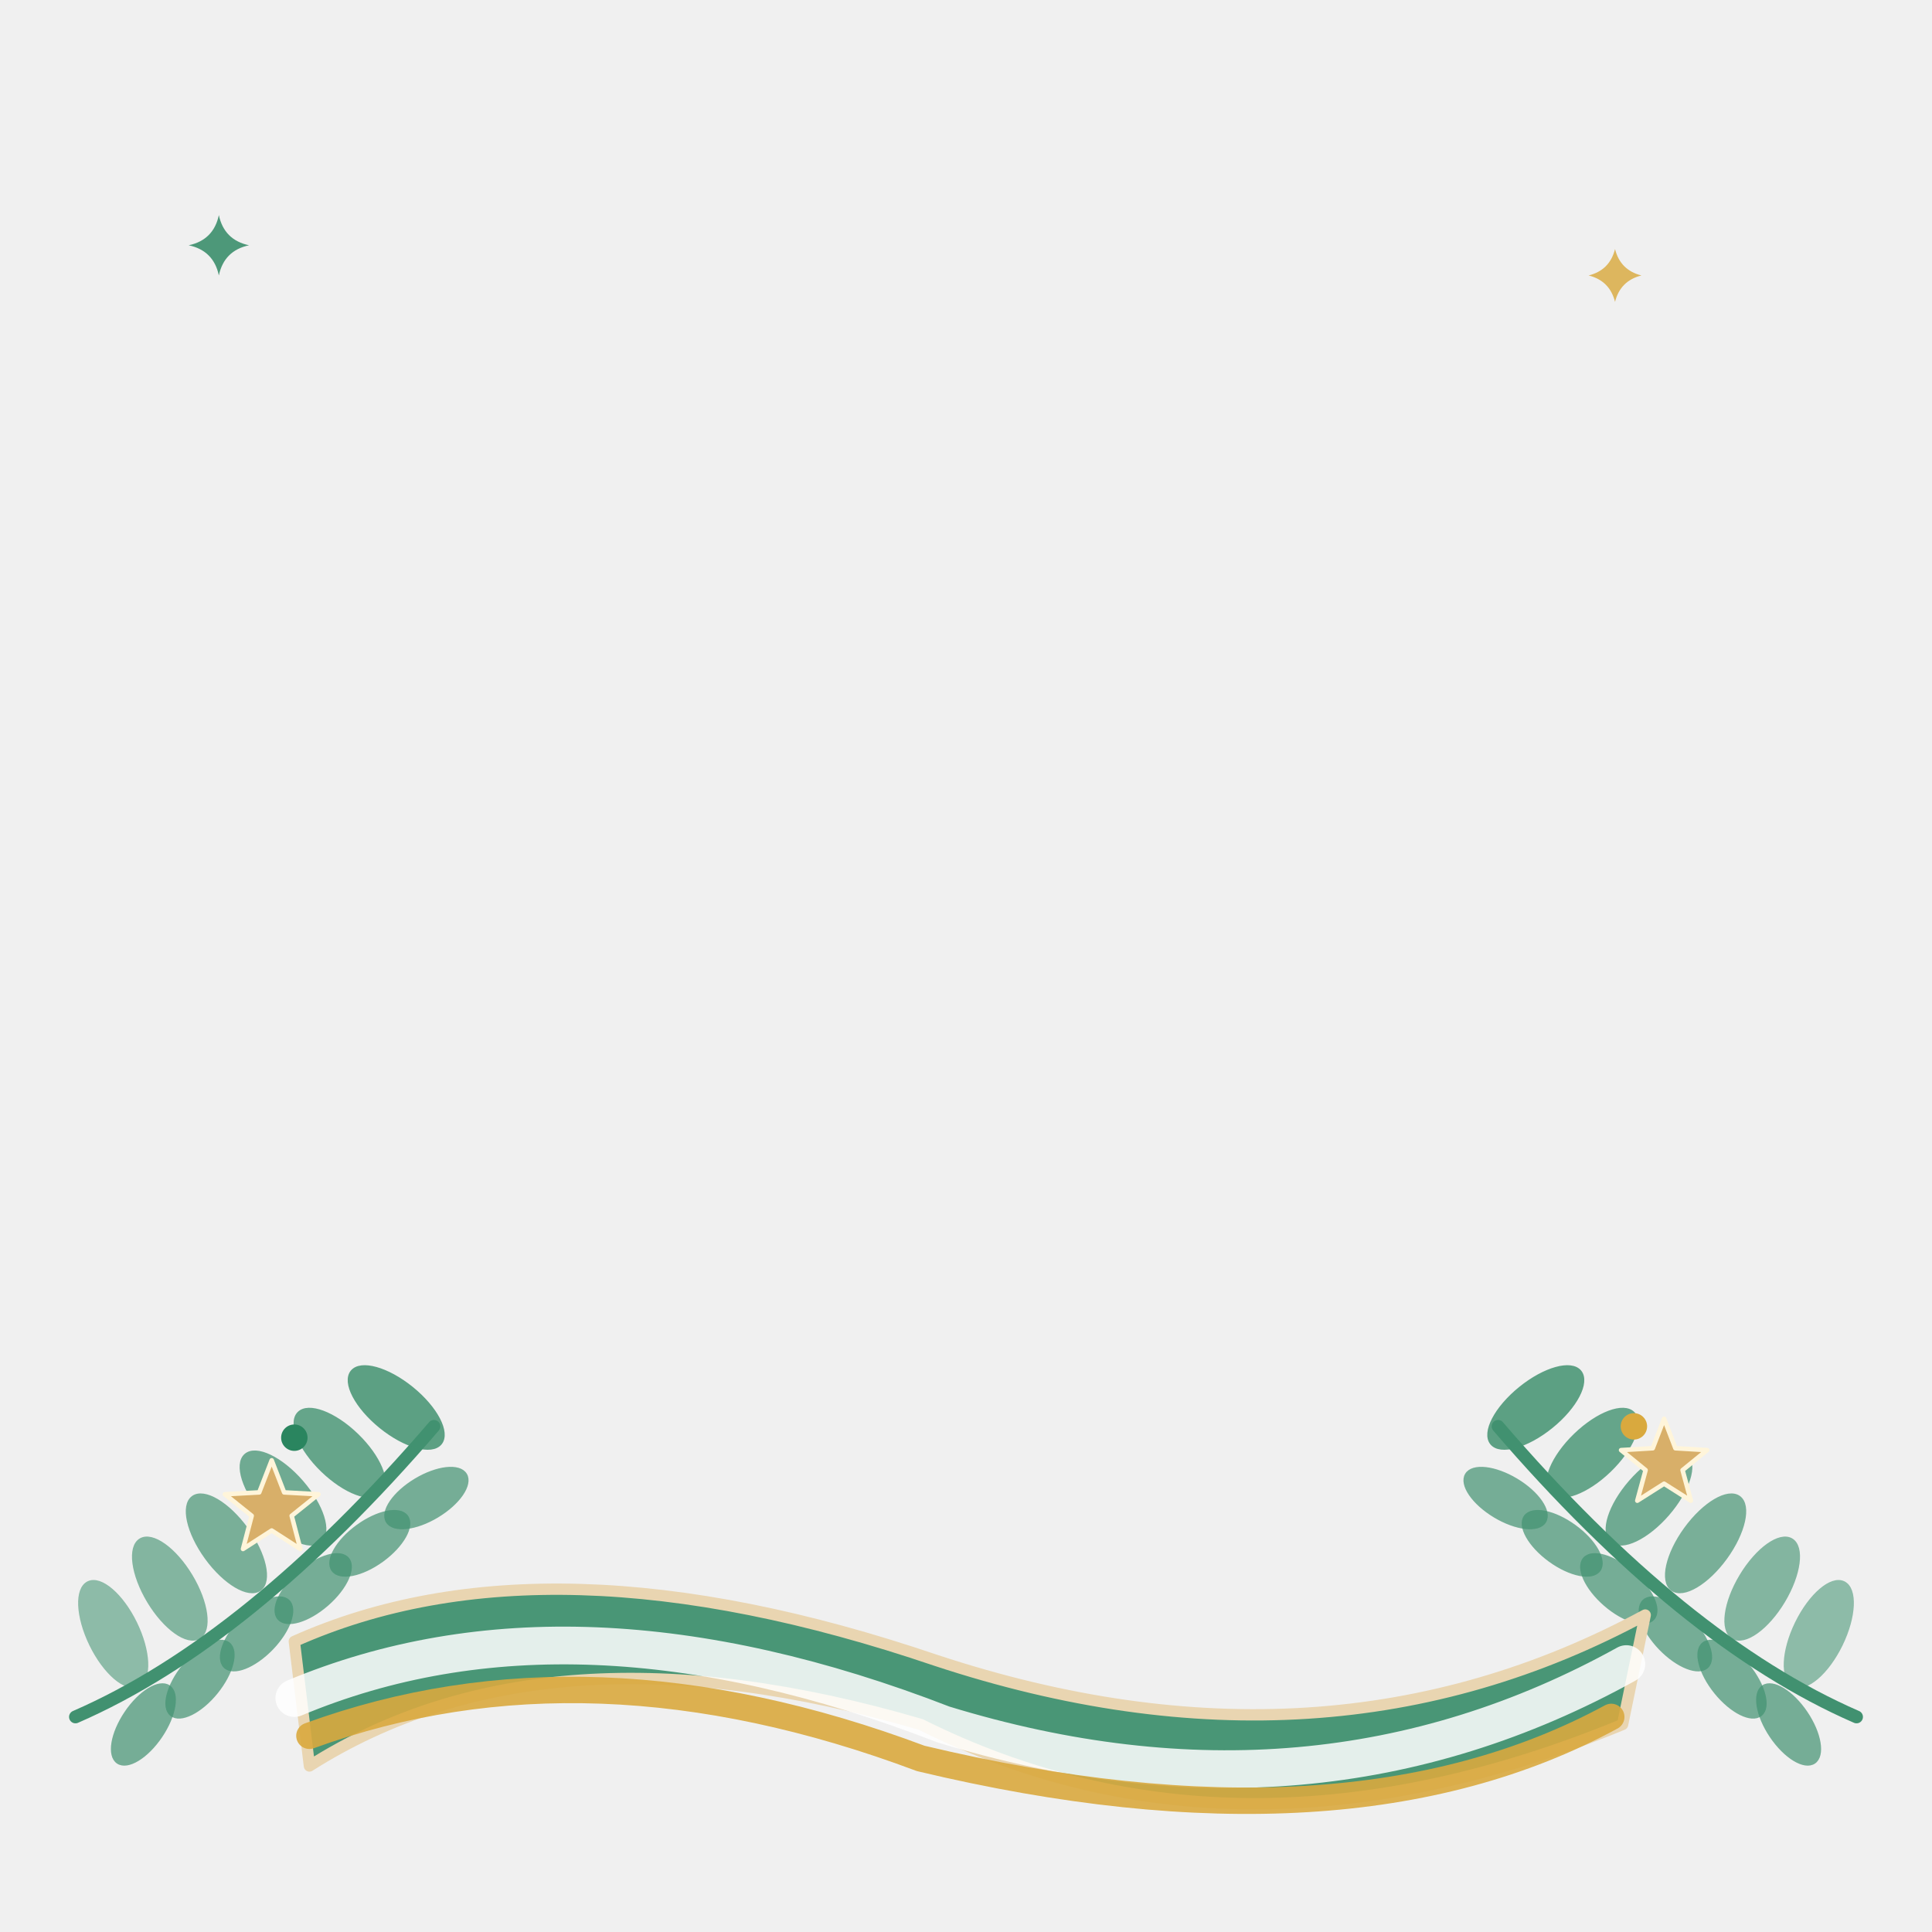
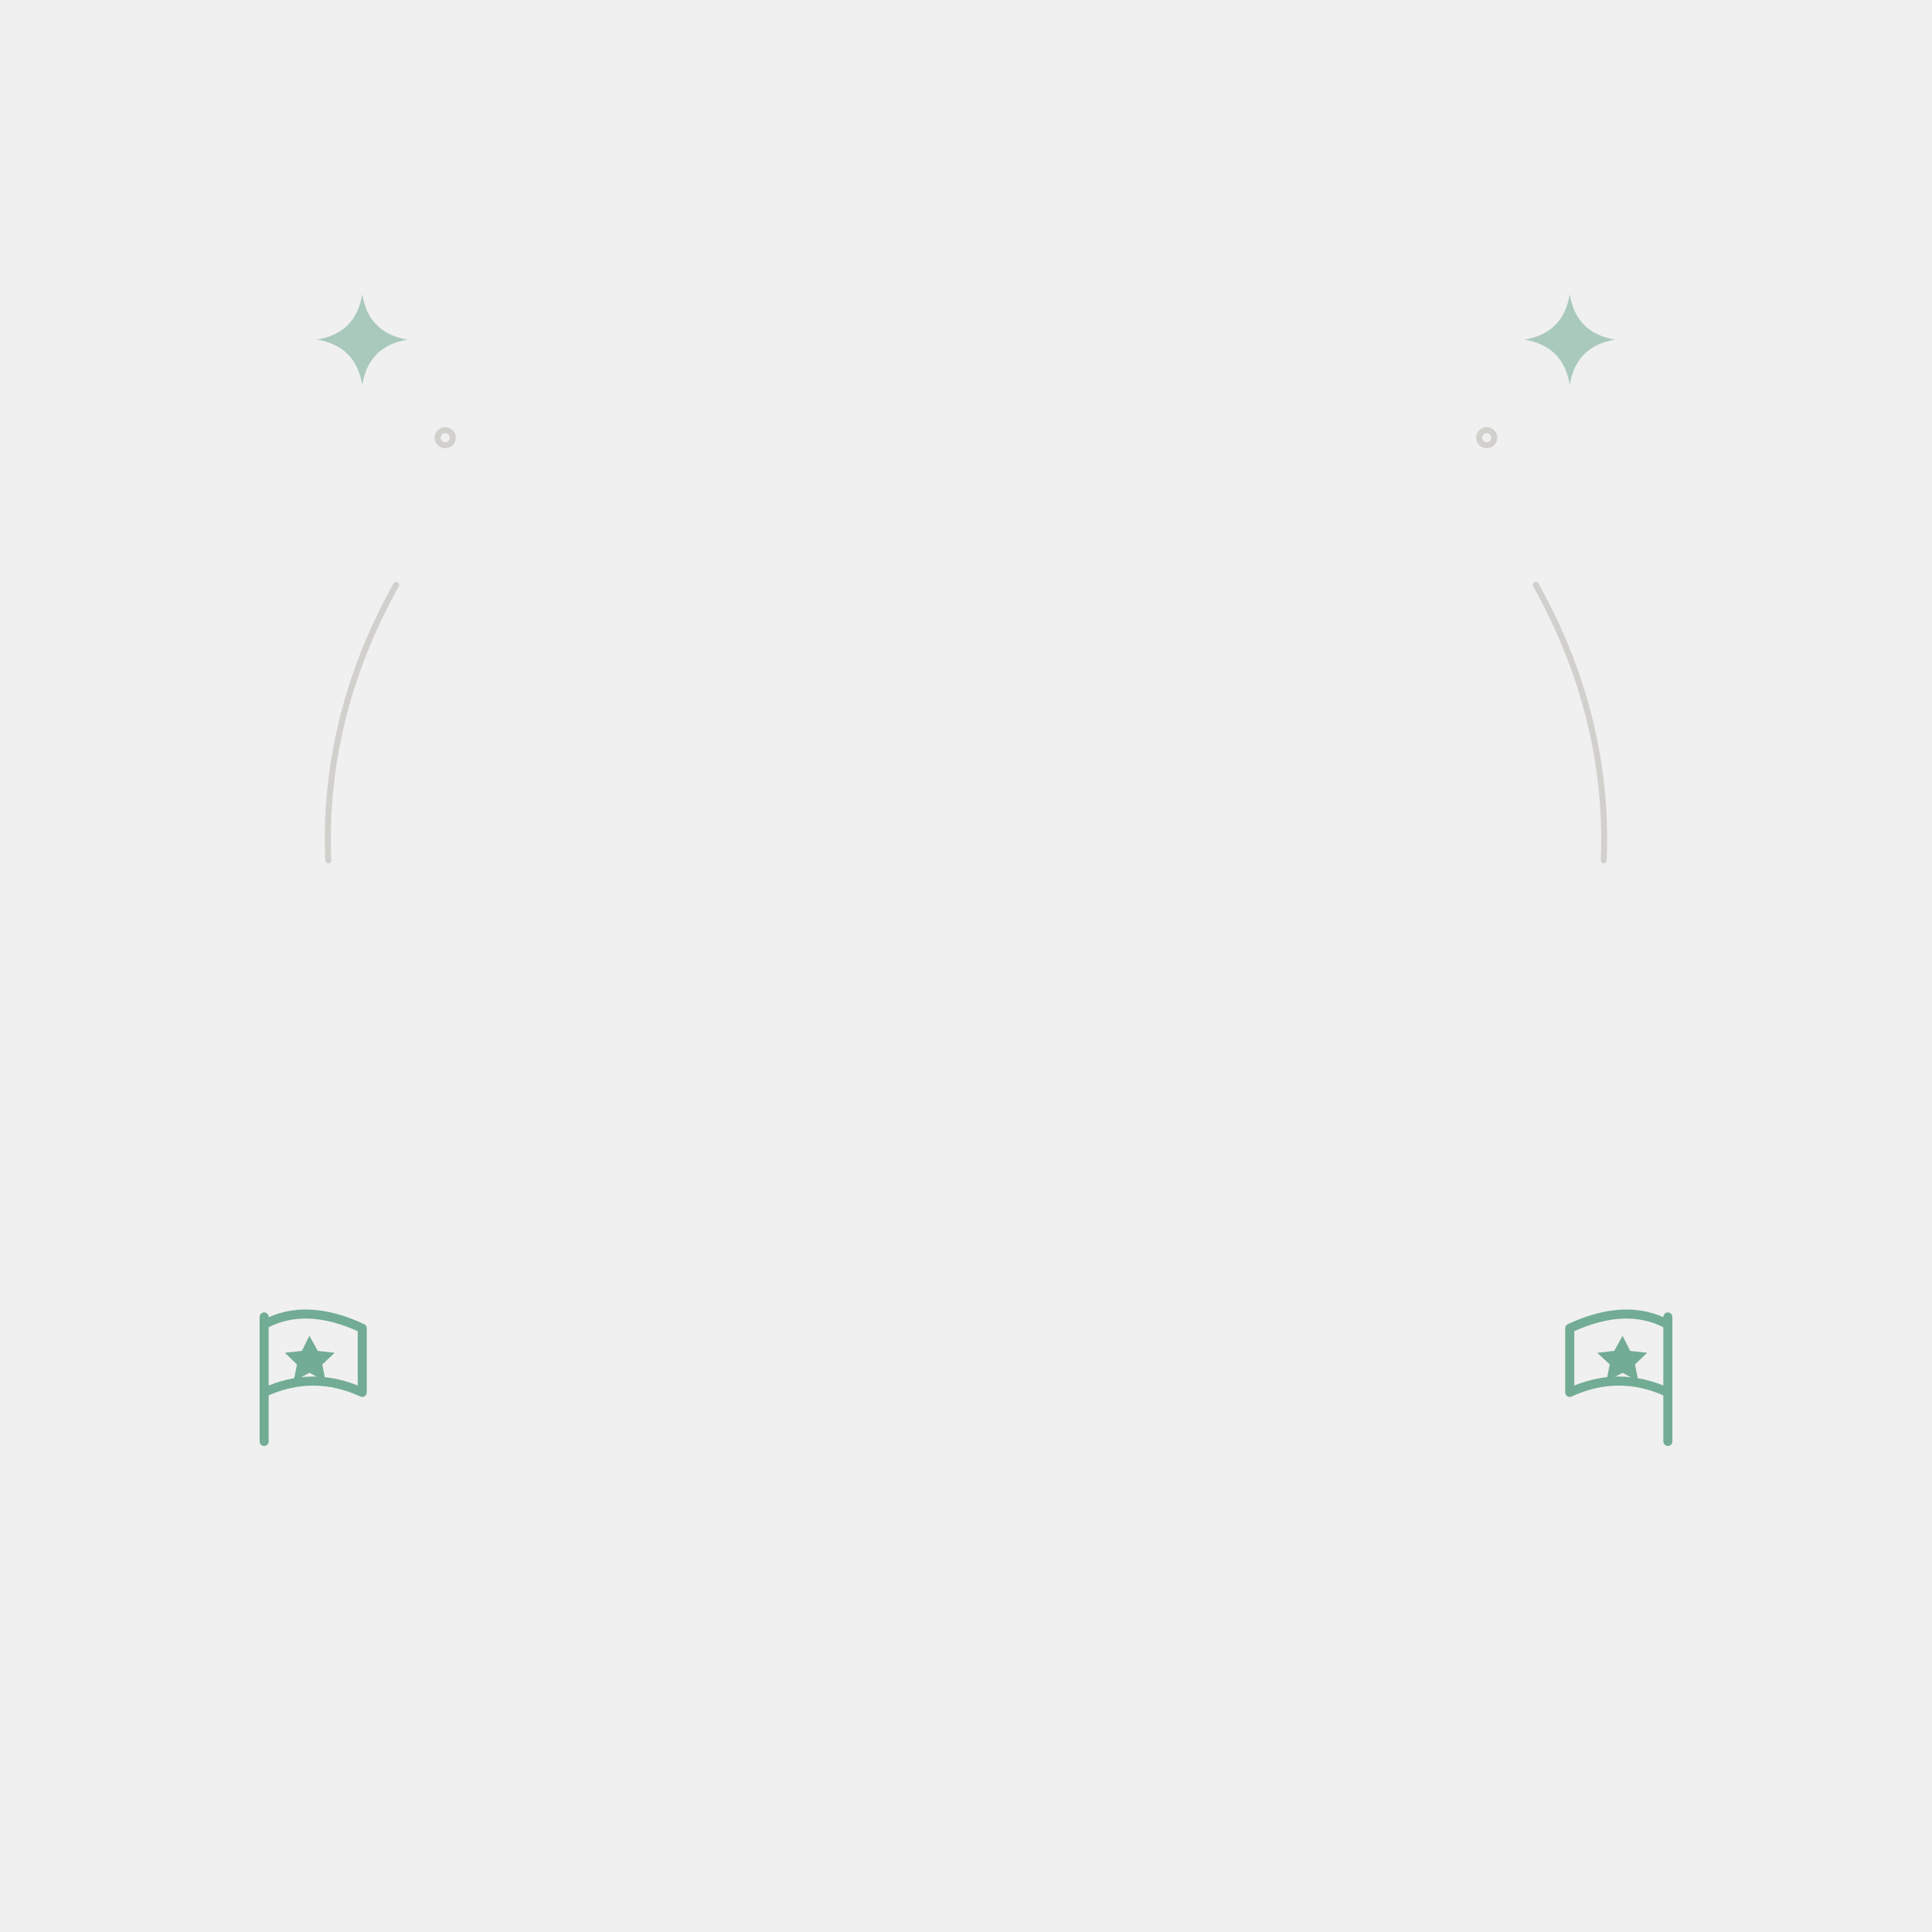
<svg xmlns="http://www.w3.org/2000/svg" viewBox="0 0 512 512" width="512" height="512" fill="none" role="img" aria-label="Independencia de Guyana">
-   <g stroke-linejoin="round" stroke-linecap="round">
-     <g transform="translate(12 0) " fill="#2A855F" stroke="#2A855F" opacity=".88">
-       <path d="M8 455 Q54 435 103 378" fill="none" stroke-width="3.4" stroke-linecap="round" />
-       <ellipse cx="18" cy="433" rx="6.5" ry="15" transform="rotate(-26 18 433)" opacity="0.57" />
-       <ellipse cx="26" cy="457" rx="5.5" ry="12" transform="rotate(34 26 457)" opacity=".7" />
-       <ellipse cx="33" cy="421" rx="6.5" ry="15" transform="rotate(-31 33 421)" opacity="0.625" />
-       <ellipse cx="41" cy="445" rx="5.5" ry="12" transform="rotate(39 41 445)" opacity=".7" />
-       <ellipse cx="48" cy="409" rx="6.5" ry="15" transform="rotate(-36 48 409)" opacity="0.68" />
-       <ellipse cx="56" cy="433" rx="5.5" ry="12" transform="rotate(44 56 433)" opacity=".7" />
-       <ellipse cx="63" cy="397" rx="6.5" ry="15" transform="rotate(-41 63 397)" opacity="0.735" />
-       <ellipse cx="71" cy="421" rx="5.5" ry="12" transform="rotate(49 71 421)" opacity=".7" />
-       <ellipse cx="78" cy="385" rx="6.5" ry="15" transform="rotate(-46 78 385)" opacity="0.79" />
-       <ellipse cx="86" cy="409" rx="5.5" ry="12" transform="rotate(54 86 409)" opacity=".7" />
-       <ellipse cx="93" cy="373" rx="6.5" ry="15" transform="rotate(-51 93 373)" opacity="0.845" />
-       <ellipse cx="101" cy="397" rx="5.5" ry="12" transform="rotate(59 101 397)" opacity=".7" />
-     </g>
-     <g transform="translate(500 0) scale(-1 1)" fill="#2A855F" stroke="#2A855F" opacity=".88">
-       <path d="M8 455 Q54 435 103 378" fill="none" stroke-width="3.4" stroke-linecap="round" />
-       <ellipse cx="18" cy="433" rx="6.5" ry="15" transform="rotate(-26 18 433)" opacity="0.57" />
-       <ellipse cx="26" cy="457" rx="5.5" ry="12" transform="rotate(34 26 457)" opacity=".7" />
-       <ellipse cx="33" cy="421" rx="6.5" ry="15" transform="rotate(-31 33 421)" opacity="0.625" />
-       <ellipse cx="41" cy="445" rx="5.5" ry="12" transform="rotate(39 41 445)" opacity=".7" />
-       <ellipse cx="48" cy="409" rx="6.5" ry="15" transform="rotate(-36 48 409)" opacity="0.68" />
-       <ellipse cx="56" cy="433" rx="5.5" ry="12" transform="rotate(44 56 433)" opacity=".7" />
-       <ellipse cx="63" cy="397" rx="6.5" ry="15" transform="rotate(-41 63 397)" opacity="0.735" />
-       <ellipse cx="71" cy="421" rx="5.5" ry="12" transform="rotate(49 71 421)" opacity=".7" />
-       <ellipse cx="78" cy="385" rx="6.5" ry="15" transform="rotate(-46 78 385)" opacity="0.79" />
-       <ellipse cx="86" cy="409" rx="5.5" ry="12" transform="rotate(54 86 409)" opacity=".7" />
-       <ellipse cx="93" cy="373" rx="6.5" ry="15" transform="rotate(-51 93 373)" opacity="0.845" />
-       <ellipse cx="101" cy="397" rx="5.5" ry="12" transform="rotate(59 101 397)" opacity=".7" />
-     </g>
-     <path d="M78 435 Q145 405 248 440 Q351 474 436 428 L430 457 Q328 499 244 457 Q145 428 82 468Z" fill="#2A855F" fill-opacity=".84" stroke="#E9D5B1" stroke-width="3" />
-     <path d="M78 450 Q152 419 250 457 Q348 487 431 441" fill="none" stroke="#FFF" stroke-width="10" opacity=".85" />
-     <path d="M82 460 Q156 433 244 466 Q357 493 427 455" fill="none" stroke="#D9A93E" stroke-width="7" opacity=".9" />
-     <polygon points="72.0,387.0 75.3,395.5 84.4,396.0 77.3,401.7 79.6,410.5 72.0,405.6 64.4,410.5 66.7,401.7 59.6,396.0 68.7,395.5" fill="#D8AF69" stroke="#FFF5DA" stroke-width="1.2" />
-     <polygon points="441.0,376.0 444.0,383.8 452.4,384.3 445.9,389.6 448.1,397.7 441.0,393.2 433.9,397.7 436.1,389.6 429.6,384.3 438.0,383.8" fill="#D8AF69" stroke="#FFF5DA" stroke-width="1.2" />
-     <path d="M58 57 Q59.4 63.6 66 65 Q59.4 66.4 58 73 Q56.6 66.4 50 65 Q56.6 63.6 58 57Z" fill="#2A855F" opacity=".82" />
-     <path d="M428 66 Q429.4 71.6 435 73 Q429.4 74.4 428 80 Q426.6 74.4 421 73 Q426.6 71.6 428 66Z" fill="#D9A93E" opacity=".82" />
-     <circle cx="78" cy="381" r="3.5" fill="#2A855F" />
-     <circle cx="433" cy="378" r="3.5" fill="#D9A93E" />
+   <g stroke="#9D998F" stroke-width="1.6" stroke-linecap="round" opacity=".36" fill="none">
+     <path d="M105 155 C91 180 86 205 87 228" />
+     <path d="M407 155 C421 180 426 205 425 228" />
+     <circle cx="118" cy="116" r="2" />
+     <circle cx="394" cy="116" r="2" />
+   </g>
+   <g fill="#2A855F" opacity=".36">
+     <path d="M96 78 Q97.7 88.3 108 90 Q97.7 91.7 96 102 Q94.3 91.7 84 90 Q94.3 88.3 96 78Z" />
+     <path d="M416 78 Q417.7 88.3 428 90 Q417.7 91.7 416 102 Q414.3 91.7 404 90 Q414.3 88.3 416 78Z" />
+   </g>
+   <g transform="translate(83 366)" color="#2A855F" stroke="currentColor" stroke-width="2.4" stroke-linecap="round" stroke-linejoin="round" fill="none" opacity=".64">
+     <path d="M-13 16 V-17" />
+     <path d="M-13 -15 Q-2 -21 13 -14 V3 Q0 -3 -13 3" />
+     <path d="M-1 -12 l2.2 4 4.5 .5 -3.3 3.1 .9 4.5 -4.3 -2.3 -4.2 2.3 .9 -4.5 -3.2 -3.1 4.5 -.5Z" fill="currentColor" stroke="none" />
+   </g>
+   <g transform="translate(429 366) scale(-1 1)" color="#2A855F" stroke="currentColor" stroke-width="2.4" stroke-linecap="round" stroke-linejoin="round" fill="none" opacity=".64">
+     <path d="M-13 16 V-17" />
+     <path d="M-13 -15 Q-2 -21 13 -14 V3 Q0 -3 -13 3" />
+     <path d="M-1 -12 l2.2 4 4.5 .5 -3.3 3.1 .9 4.5 -4.3 -2.3 -4.2 2.3 .9 -4.5 -3.2 -3.1 4.5 -.5Z" fill="currentColor" stroke="none" />
  </g>
</svg>
